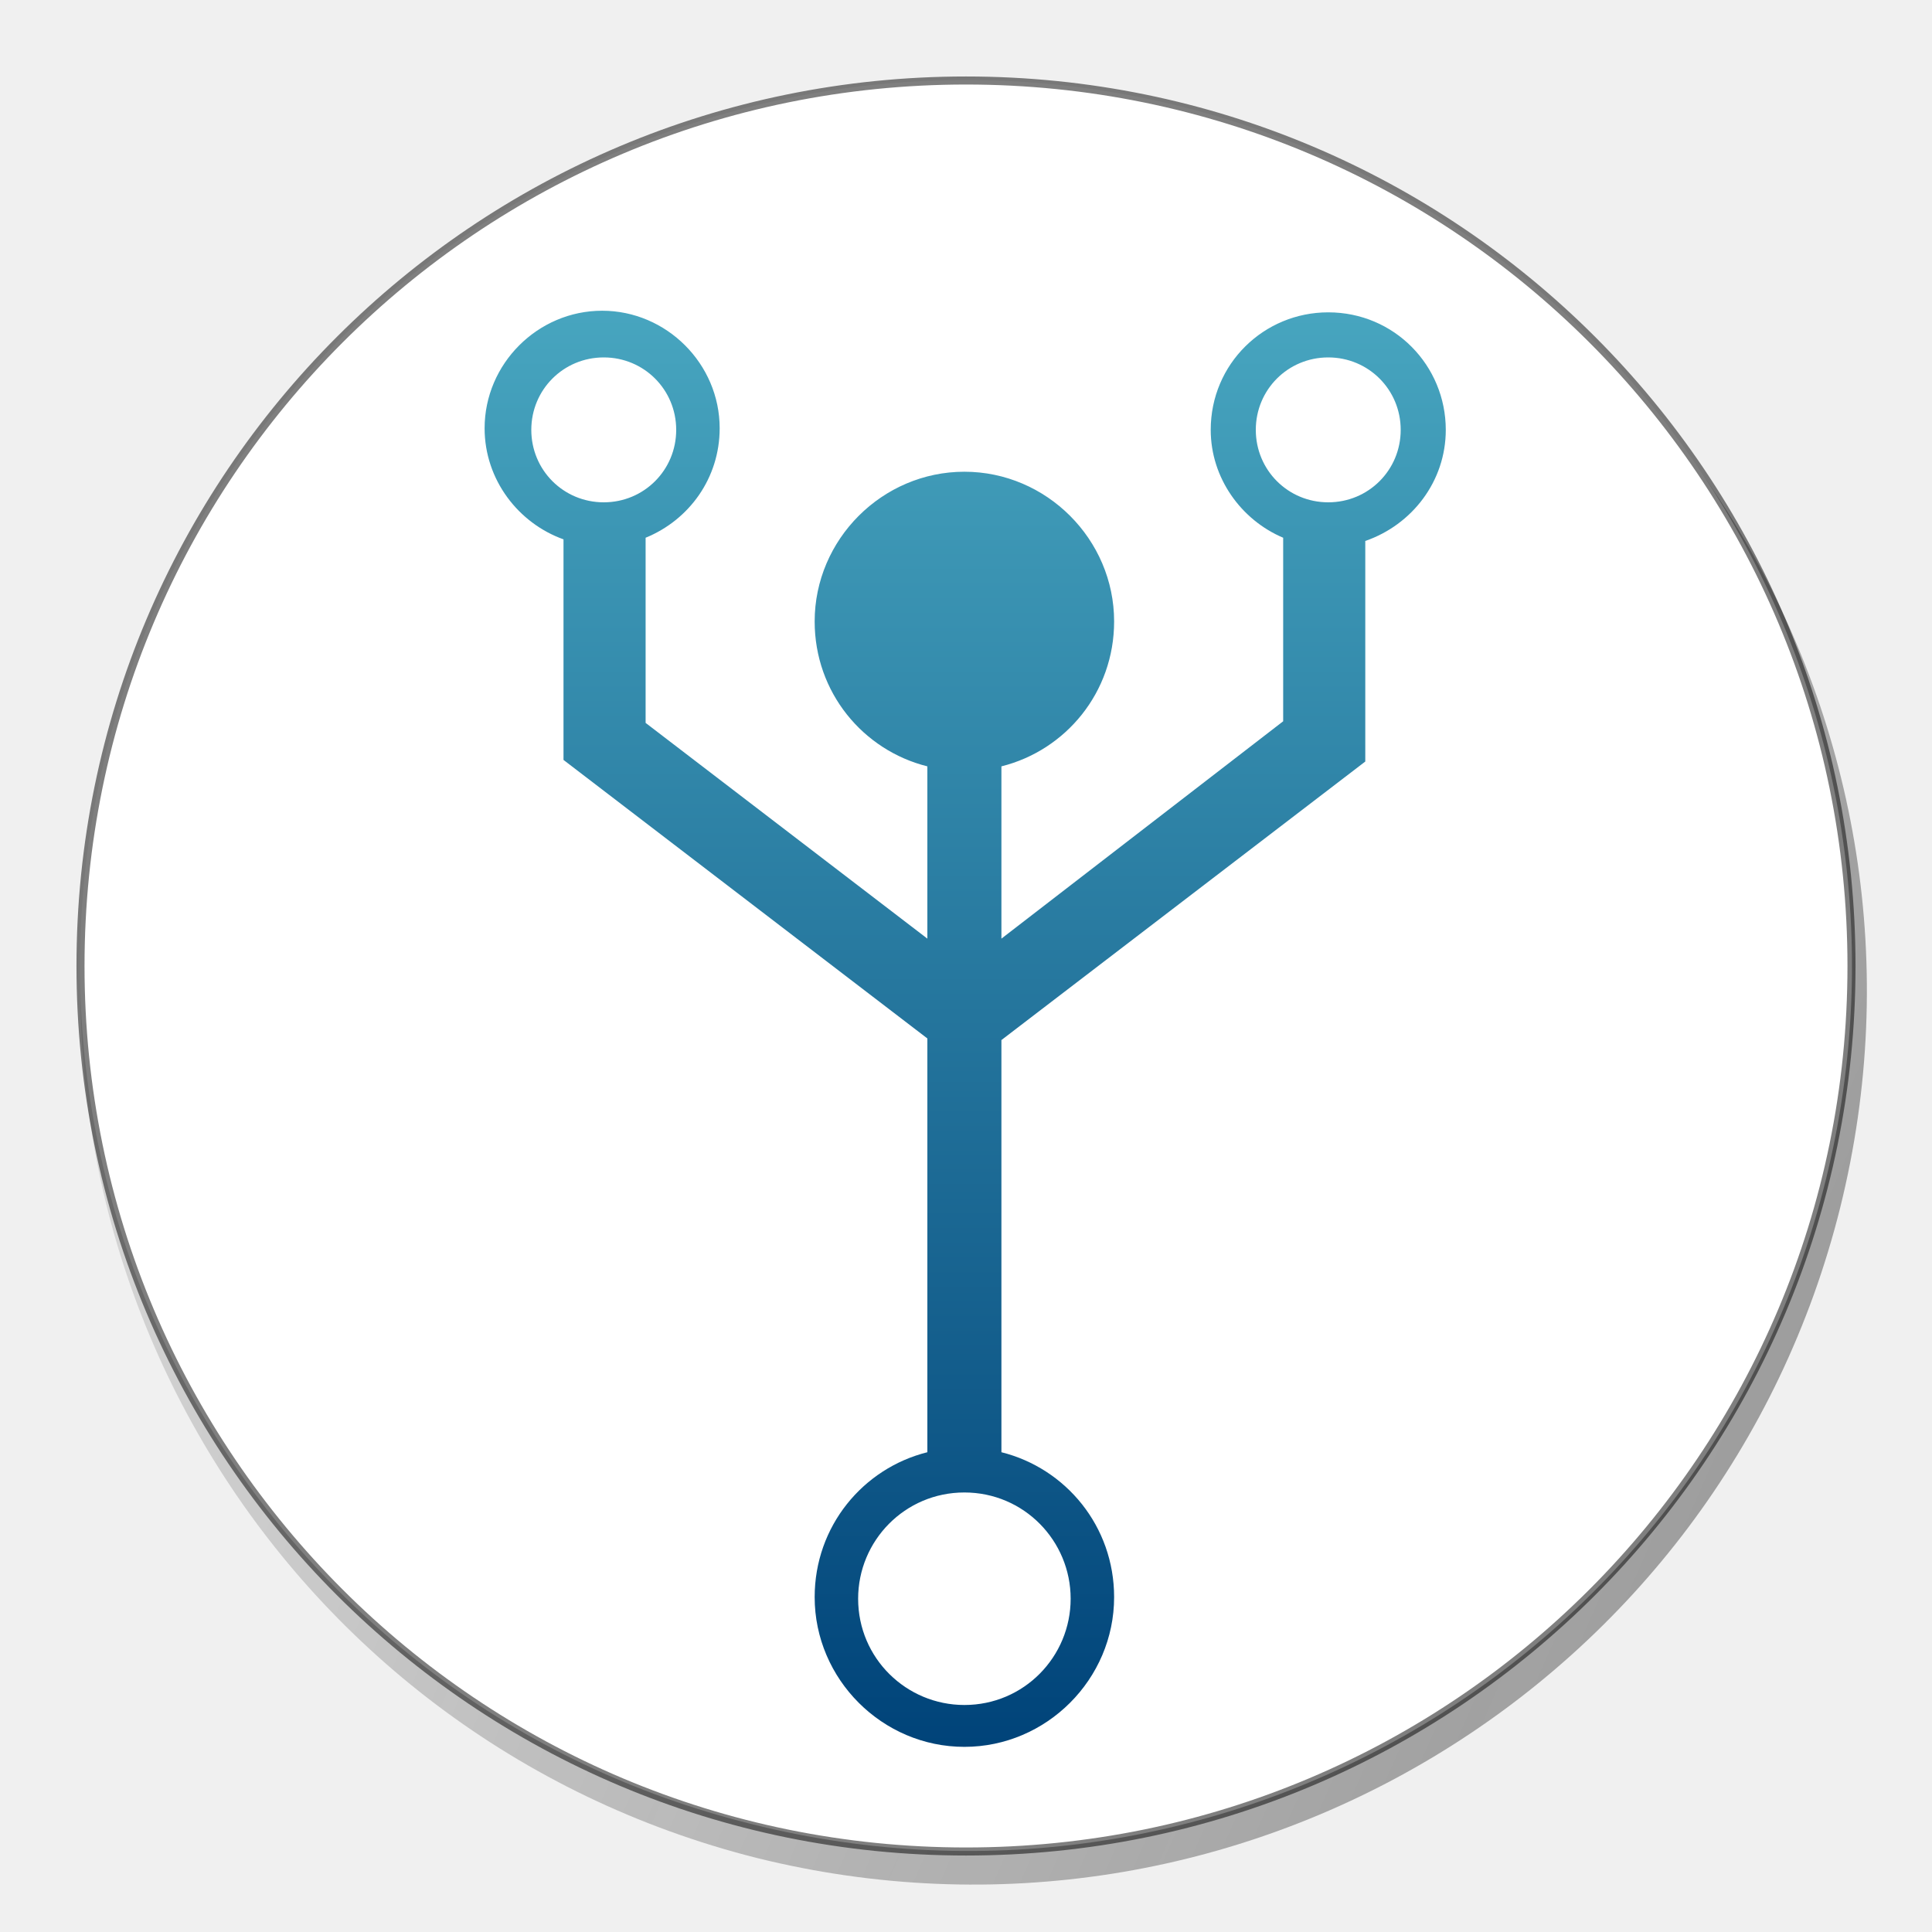
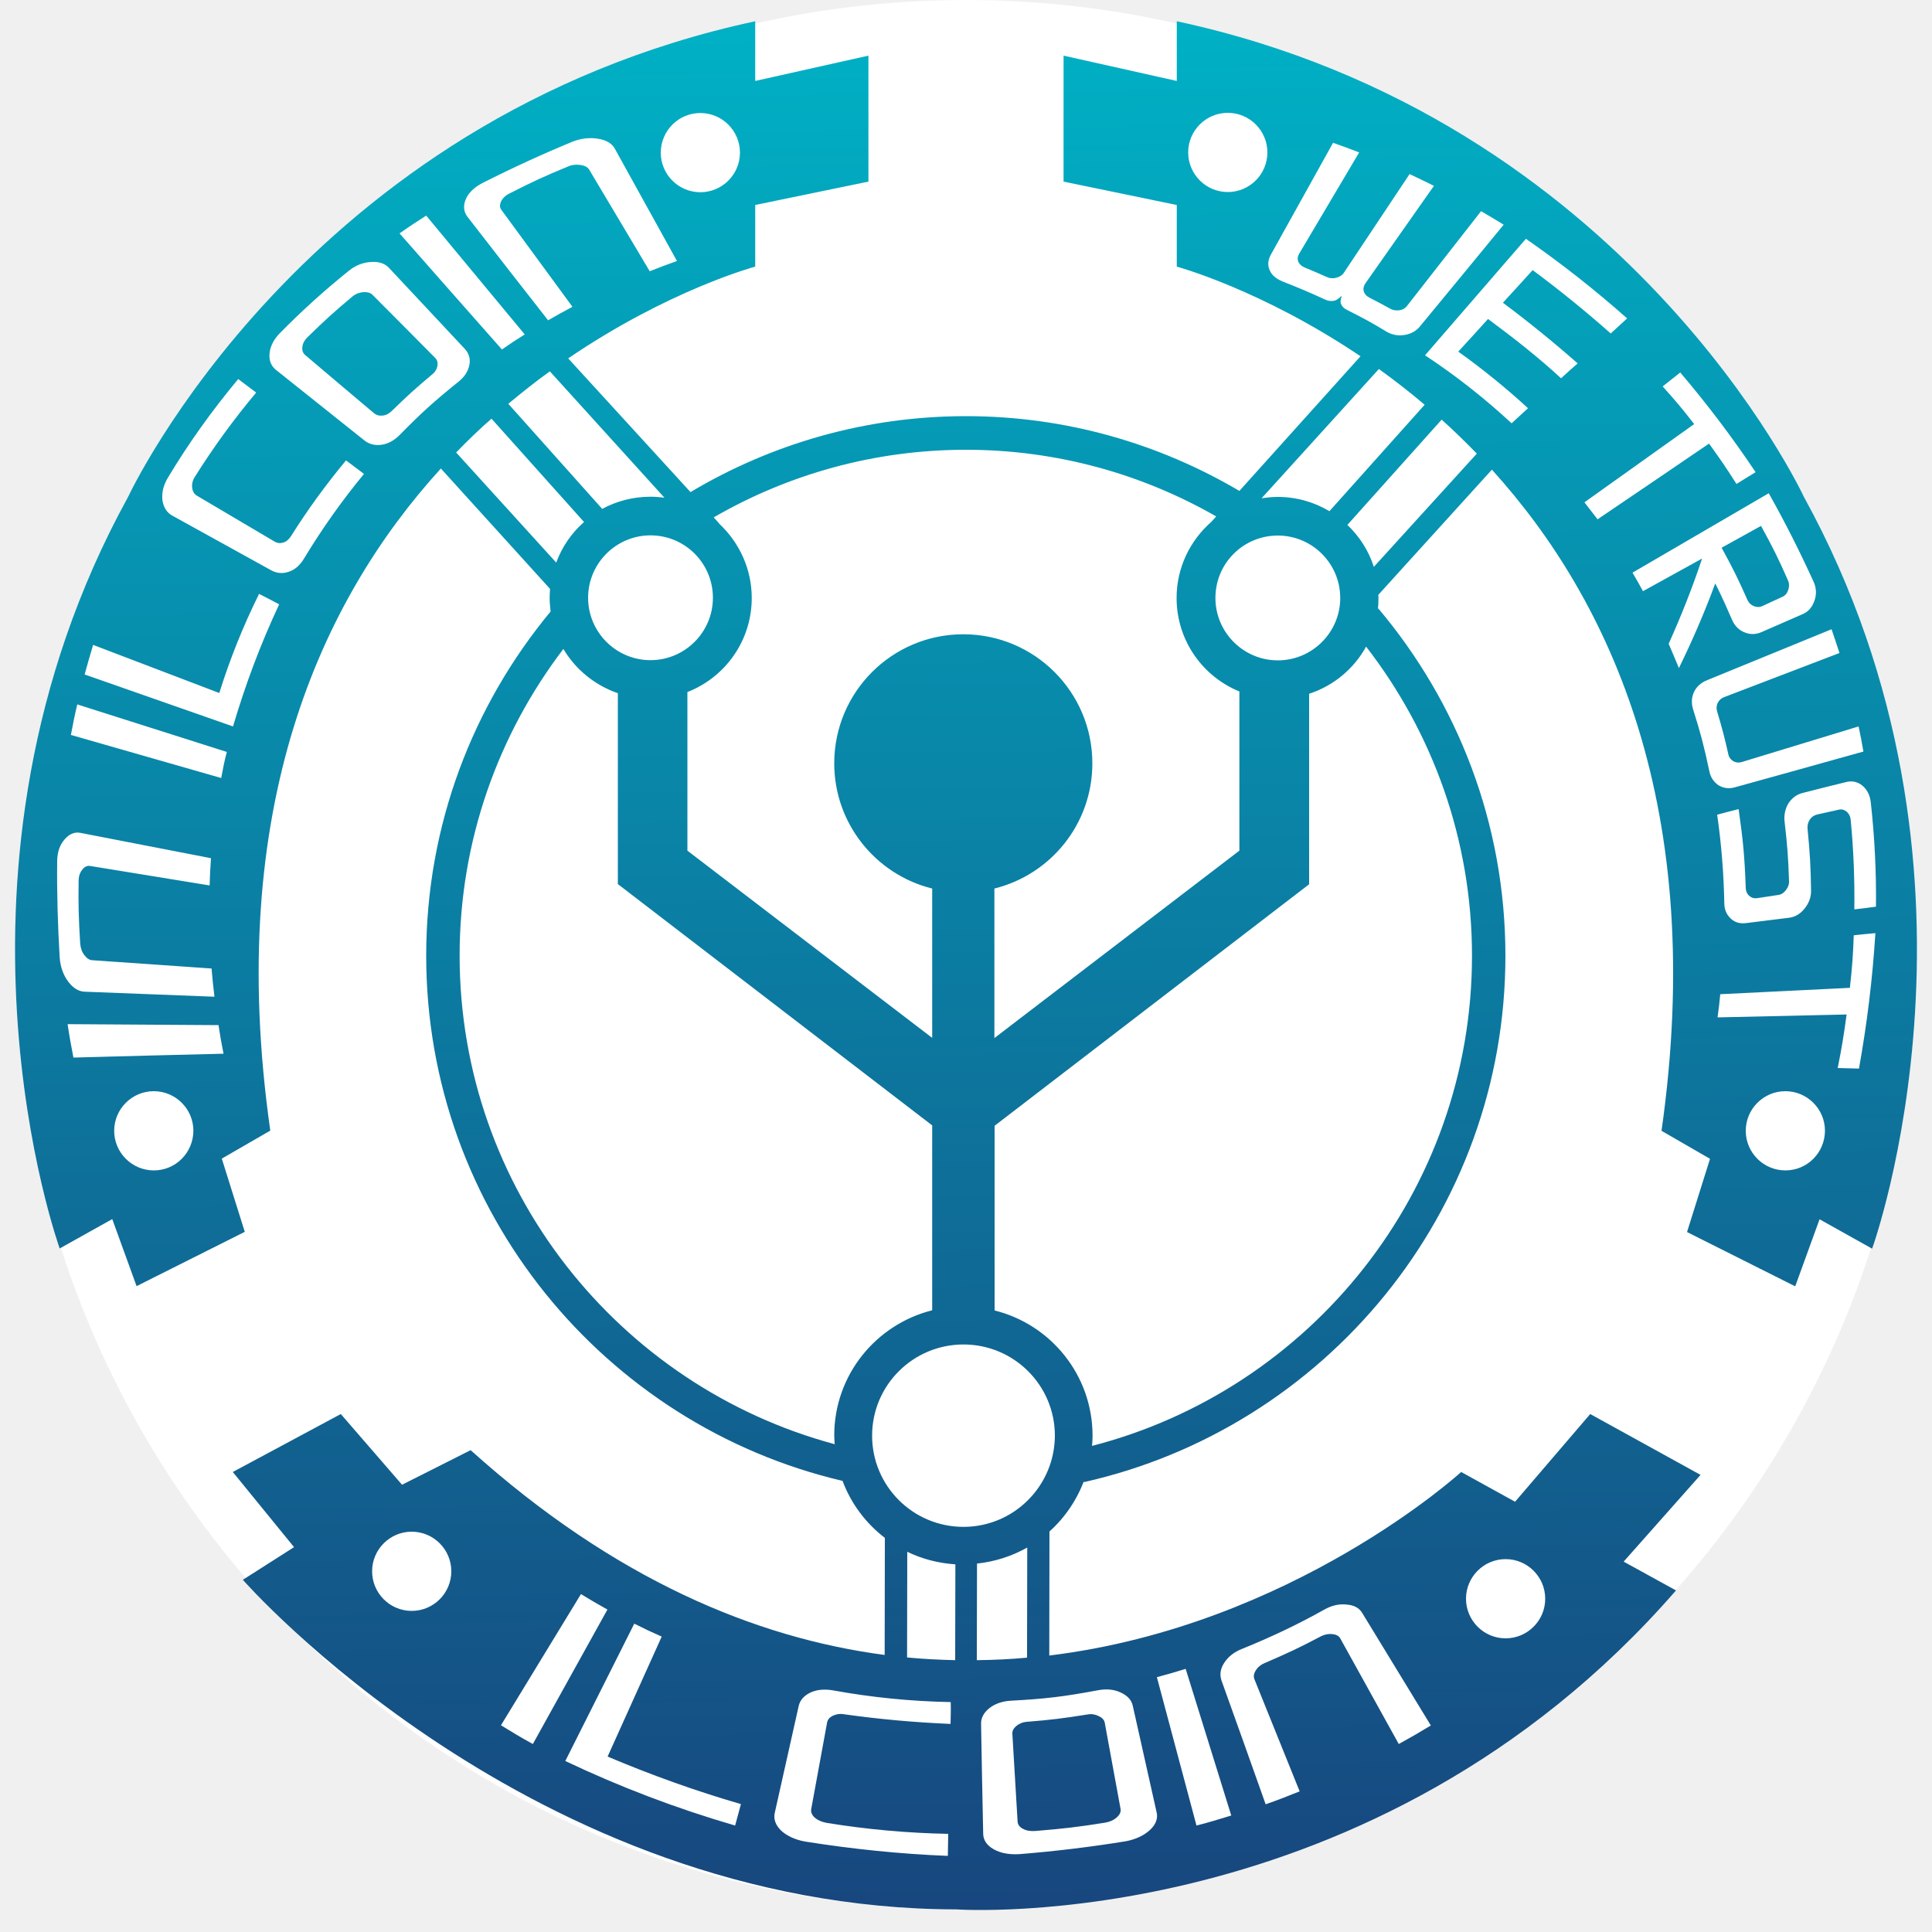
- <svg xmlns="http://www.w3.org/2000/svg" version="1.1" id="svg4247" x="0px" y="0px" viewBox="0 0 120 120" style="enable-background:new 0 0 120 120;" xml:space="preserve">
+ <svg xmlns="http://www.w3.org/2000/svg" version="1.1" x="0px" y="0px" width="120" height="120" viewBox="0 0 1000 1000" style="enable-background:new 0 0 120 120;" xml:space="preserve">
  <style type="text/css">
- 	.st0{fill:url(#path4251-6_1_);}
- 	.st1{fill:#FFFFFF;}
- 	.st2{opacity:0.5;fill:#FFFFFF;stroke:#000000;stroke-width:0.5;enable-background:new    ;}
- 	.st3{fill:url(#SVGID_1_);}
+ 	.st0{fill:#FFFFFF;}
+ 	.st1{fill:url(#XMLID_3_);}
+ 	.st2{fill:url(#SVGID_1_);}
+ 	.st3{fill:url(#SVGID_2_);}
+ 	.st4{fill:url(#SVGID_3_);}
+ 	.st5{fill:url(#SVGID_4_);}
</style>
-   <linearGradient id="path4251-6_1_" gradientUnits="userSpaceOnUse" x1="-518.97" y1="199.337" x2="-167.121" y2="44.951" gradientTransform="matrix(-1.0091 0 0 1.0091 -194.6492 -21.8195)">
-     <stop offset="0" style="stop-color:#1A1A1A" />
-     <stop offset="1" style="stop-color:#1A1A1A;stop-opacity:0" />
-   </linearGradient>
-   <path id="path4251-6" class="st0" d="M6.7,48.1C14.1,18.3,44.2,0.2,73.9,7.7  c29.7,7.4,47.8,37.5,40.4,67.3c-7.4,29.7-37.5,47.8-67.3,40.4C17.3,107.9-0.8,77.8,6.7,48.1z" />
-   <path id="path4251" class="st1" d="M113.4,73.3c-7.3,29.5-37.2,47.4-66.7,40  C17.2,106-0.7,76.2,6.6,46.7C14,17.2,43.8-0.7,73.3,6.6C102.8,14,120.7,43.8,113.4,73.3z" />
-   <path id="path4985" class="st1" d="M56.8,74.7l3.6-13.5l8.5-3.1l2.1-7.9L70.8,50l-8.3,3l6-22.6  h-17L43.7,60l-6.5,2.4L35,70.5l6.5-2.4l-4.6,17.4h45.3L85,74.7H56.8" />
-   <path id="path5145" class="st1" d="M77.9,41.2c-2.7-6.8-9.4-7.4-17.1-5.9L58,25.7l-5.9,1.7  l2.7,9.4c-1.5,0.4-3.1,0.9-4.7,1.4l-2.7-9.5l-5.9,1.7l2.8,9.7c-1.3,0.4-2.5,0.8-3.7,1.1l0,0l-8.1,2.3l1.8,6.3c0,0,4.3-1.3,4.3-1.2  c2.4-0.7,3.6,0.5,4.1,1.6l3.2,11c0.2,0,0.4-0.1,0.6-0.1l-0.6,0.2l4.4,15.4c0.1,0.8,0,2.1-1.7,2.6c0.1,0-4.3,1.2-4.3,1.2l0.8,7.4  l7.7-2.2c1.4-0.4,2.8-0.8,4.2-1.2l2.8,9.8l5.9-1.7l-2.8-9.7c1.6-0.4,3.1-0.9,4.7-1.3l2.8,9.6l5.9-1.7l-2.8-9.8  c9.7-3.4,15.9-7.9,14.1-17.4c-1.5-7.7-5.9-10-11.9-9.7C78.6,49.8,79.9,46.2,77.9,41.2L77.9,41.2z M75.7,64.5  C77.8,71.8,65,74.6,61,75.7l-3.7-13C61.3,61.6,73.5,56.9,75.7,64.5L75.7,64.5z M67.7,47c1.9,6.7-8.8,8.9-12.1,9.8l-3.4-11.8  C55.6,44.1,65.7,40.1,67.7,47L67.7,47z" />
-   <path id="path6359" class="st2" d="M115,60c0,30.4-24.6,55-55,55C29.6,115,5,90.4,5,60  C5,29.6,29.6,5,60,5C90.4,5,115,29.6,115,60" />
-   <linearGradient id="SVGID_1_" gradientUnits="userSpaceOnUse" x1="60" y1="19.425" x2="60" y2="108.575">
-     <stop offset="0" style="stop-color:#47A5BF" />
-     <stop offset="1" style="stop-color:#004379" />
-   </linearGradient>
-   <path class="st3" d="M89.8,26.7c0-4-3.2-7.3-7.3-7.3c-4,0-7.3,3.2-7.3,7.3c0,3,1.9,5.6,4.5,6.7v11.4L62.2,58.3V47.6c4-1,7-4.6,7-9  c0-5.1-4.2-9.3-9.3-9.3c-5.1,0-9.3,4.2-9.3,9.3c0,4.4,3,8,7,9v10.7L40.1,44.9V33.4c2.7-1.1,4.6-3.7,4.6-6.8c0-4-3.3-7.3-7.3-7.3  c-4,0-7.3,3.3-7.3,7.3c0,3.2,2.1,5.9,4.9,6.9v12.6v1.1l22.6,17.3v25.7c-4,1-7,4.6-7,9c0,5.1,4.2,9.3,9.3,9.3s9.3-4.2,9.3-9.3  c0-4.4-3-8-7-9V64.6l22.6-17.3v-1.1V33.6C87.7,32.6,89.8,29.9,89.8,26.7z M33,26.7c0-2.5,2-4.5,4.5-4.5c2.5,0,4.5,2,4.5,4.5  s-2,4.5-4.5,4.5C35,31.2,33,29.2,33,26.7z M66.5,99.3c0,3.6-2.9,6.6-6.6,6.6c-3.6,0-6.6-2.9-6.6-6.6c0-3.6,2.9-6.6,6.6-6.6  C63.6,92.7,66.5,95.7,66.5,99.3z M82.5,31.2c-2.5,0-4.5-2-4.5-4.5c0-2.5,2-4.5,4.5-4.5c2.5,0,4.5,2,4.5,4.5  C87,29.2,85,31.2,82.5,31.2z" />
+   <g id="Layer_2">
+     <ellipse class="st0" cx="500" cy="494.2" rx="492.1" ry="494.2" />
+   </g>
+   <g id="Layer_1">
+     <g>
+       <linearGradient id="XMLID_3_" gradientUnits="userSpaceOnUse" x1="860.136" y1="585.356" x2="860.136" y2="585.356">
+         <stop offset="0" style="stop-color:#00B0C4" />
+         <stop offset="1" style="stop-color:#17477E" />
+       </linearGradient>
+       <path id="XMLID_1_" class="st1" d="M860.1,585.4" />
+       <g>
+         <linearGradient id="SVGID_1_" gradientUnits="userSpaceOnUse" x1="189.466" y1="19.646" x2="201.657" y2="987.629">
+           <stop offset="0" style="stop-color:#00B0C4" />
+           <stop offset="1" style="stop-color:#17477E" />
+         </linearGradient>
+         <path class="st2" d="M192.7,152.5c-1.1-1.1-2.8-1.4-4.7-1.3c-1.9,0.2-3.8,0.8-5.5,2.2c-9.7,8.1-14.4,12.4-23.4,21.2     c-1.6,1.6-2.5,3.4-2.6,5.1c-0.2,1.7,0.3,3.1,1.5,4.1c11.8,10,23.6,20,35.5,30c1.3,1.1,2.8,1.5,4.6,1.3c1.8-0.2,3.4-1.1,4.8-2.5     c8-7.8,12.2-11.6,20.9-18.9c1.5-1.2,2.3-2.7,2.6-4.2c0.3-1.7,0-3.1-1.2-4.3C214.4,174.3,203.6,163.4,192.7,152.5z" />
+         <linearGradient id="SVGID_2_" gradientUnits="userSpaceOnUse" x1="905.034" y1="10.637" x2="917.225" y2="978.619">
+           <stop offset="0" style="stop-color:#00B0C4" />
+           <stop offset="1" style="stop-color:#17477E" />
+         </linearGradient>
+         <path class="st3" d="M907.7,313.7c1.5,0.6,3,0.7,4.5,0c4.2-2,6.3-2.9,10.6-4.9c1.4-0.7,2.3-1.9,2.8-3.5c0.5-1.5,0.6-3.2-0.1-4.8     c-5.1-11.6-7.9-17.2-14-28.3c-8.2,4.5-12.2,6.8-20.4,11.3c5.8,10.6,8.5,16,13.4,27.1C905.2,312.1,906.3,313.1,907.7,313.7z" />
+         <linearGradient id="SVGID_3_" gradientUnits="userSpaceOnUse" x1="494.01" y1="15.812" x2="506.201" y2="983.794">
+           <stop offset="0" style="stop-color:#00B0C4" />
+           <stop offset="1" style="stop-color:#17477E" />
+         </linearGradient>
+         <path class="st4" d="M933.7,257.2c0,0-90.9-196-324.6-246.2v30.9l-58.6-13.1V94l58.6,12.1v31.9c0,0,43.7,11.8,95.1,46.4     l-62.7,69.7c-41.5-24.5-89.9-38.7-141.5-38.7c-52.1,0-100.8,14.4-142.6,39.3l-63.3-69.2c52.1-35.5,96.8-47.5,96.8-47.5v-31.9     L449.5,94V28.8l-58.6,13.1V11C157.2,61.2,66.3,257.2,66.3,257.2C-39.9,450.2,30.9,646.2,30.9,646.2l27.2-15.2l12.6,34.7l56-28.1     l-11.9-37.9l25.1-14.5c-23.8-167.2,26.5-274.9,88.3-342.7l56.5,62.3c-0.1,1.5-0.2,3-0.2,4.5c0,2.4,0.2,4.8,0.5,7.2     C244.8,365,220.6,427,220.6,494.7c0,132,92.2,242.9,215.5,271.8c4.4,11.8,12.1,22,21.9,29.5l-0.1,60.6     c-66.7-8.8-139.8-39-214.3-106l-35.5,17.9l-31.7-36.6l-55.9,30l31.7,38.9l-26.5,16.9c0,0,149,170.3,369.4,170.6     c0,0,215.6,15.1,372.4-165.1l-27.1-14.9l39.8-44.9l-57.1-31.5l-38.9,45.4l-27.9-15.4c0,0-87.1,79.6-213.2,95l0.1-64.2     c8-7.2,14.2-16.3,18-26.6c-0.1,0.4-0.2,0.7-0.4,1.1c124.8-27.9,218.4-139.4,218.4-272.5c0-68.5-24.8-131.2-65.9-179.9     c0,0.3-0.1,0.7-0.2,1c0.3-2.1,0.4-4.2,0.4-6.4c0-0.5-0.1-1-0.1-1.5l58.8-64.8c61.5,67.8,111.5,175.5,87.8,342.2l25.1,14.5     l-11.9,37.9l56,28.1l12.6-34.7l27.2,15.2C969.1,646.2,1039.9,450.2,933.7,257.2z M213.1,833.8c-11.3,0-20.5-9.2-20.5-20.5     c0-11.3,9.2-20.5,20.5-20.5c11.3,0,20.5,9.2,20.5,20.5C233.6,824.6,224.4,833.8,213.1,833.8z M779.3,807     c11.3,0,20.5,9.2,20.5,20.5c0,11.3-9.2,20.5-20.5,20.5c-11.3,0-20.5-9.2-20.5-20.5C758.8,816.2,768,807,779.3,807z M635.5,99.4     c-11.3,0-20.5-9.2-20.5-20.5c0-11.3,9.2-20.5,20.5-20.5c11.3,0,20.5,9.2,20.5,20.5C656,90.2,646.8,99.4,635.5,99.4z M697,160.3     c-1.6-0.8-2.5-1.9-3-3.2c-0.5-1.4,0.6-4.1,0.6-4.1s-2.2,2.2-3.8,2.6c-1.6,0.4-3.1,0.2-4.6-0.4c-8.7-4-13.2-5.9-22.3-9.5     c-3.2-1.3-5.6-3.2-6.7-5.8c-1.2-2.6-0.9-5.4,0.6-8.1c10.7-19.3,21.5-38.6,32.2-57.9c5.5,1.9,8.2,3,13.5,5     c-10.4,17.5-20.7,35-31.1,52.5c-0.8,1.4-0.9,2.8-0.4,4.1c0.6,1.3,1.7,2.3,3.4,3c4.6,1.9,6.9,2.9,11.4,4.9     c1.5,0.7,3.1,0.8,4.7,0.4c1.7-0.4,3.1-1.2,4-2.5c11.4-17.1,22.7-34.1,34.1-51.2c5.1,2.4,7.6,3.6,12.6,6.1     c-11.8,16.8-23.7,33.7-35.5,50.5c-0.9,1.3-1.2,2.7-0.8,4.1c0.4,1.4,1.4,2.5,3,3.3c4.3,2.2,6.5,3.4,10.7,5.7c1.4,0.8,3,1,4.6,0.8     c1.7-0.2,3.1-1,4.1-2.3c12.8-16.3,25.5-32.7,38.3-49c4.8,2.8,7.1,4.2,11.7,7c-14.4,17.5-28.8,35.1-43.3,52.6     c-2,2.5-4.8,4-8.2,4.5c-3.3,0.5-6.3-0.1-9.1-1.7C709.7,166.8,705.5,164.6,697,160.3z M713.7,191c7.8,5.6,15.8,11.8,23.7,18.5     l-49.3,55.1c-7.8-4.7-17-7.4-26.8-7.4c-2.8,0-5.6,0.3-8.3,0.7L713.7,191z M661.4,277.2c17.8,0,32.3,14.5,32.3,32.3     c0,17.8-14.5,32.3-32.3,32.3c-17.8,0-32.3-14.5-32.3-32.3C629.1,291.6,643.5,277.2,661.4,277.2z M499.9,232.8     c47.2,0,91.4,12.6,129.6,34.5l-2.5,2.8c-11,9.6-18,23.7-18,39.4c0,21.9,13.4,40.6,32.5,48.4v82.4l-126.8,97v-77.4     c29.1-7.2,50.7-33.4,50.7-64.8c0-36.9-29.9-66.8-66.8-66.8c-36.9,0-66.8,29.9-66.8,66.8c0,31.3,21.6,57.6,50.7,64.8v77.3     l-126.7-96.9v-82.1c19.5-7.6,33.3-26.5,33.3-48.7c0-15.2-6.6-28.9-16.9-38.5l0.1,0l-2.9-3.2C407.8,245.6,452.4,232.8,499.9,232.8     z M369,309.4c0,17.8-14.5,32.3-32.3,32.3c-17.8,0-32.3-14.5-32.3-32.3c0-17.8,14.5-32.3,32.3-32.3     C354.6,277.1,369,291.6,369,309.4z M343.9,257.6c-2.3-0.3-4.7-0.5-7.2-0.5c-9.1,0-17.6,2.3-25,6.3L263.1,209     c7.2-6,14.4-11.7,21.5-16.8L343.9,257.6z M362.5,58.5c11.3,0,20.5,9.2,20.5,20.5c0,11.3-9.2,20.5-20.5,20.5     c-11.3,0-20.5-9.2-20.5-20.5C342.1,67.6,351.2,58.5,362.5,58.5z M241,103.3c1.4-3.4,4.4-6.3,8.6-8.5     c15.4-7.8,30.8-14.9,46.8-21.5c4.4-1.7,8.8-2.2,13.1-1.5c4.3,0.7,7.2,2.4,8.7,5.1c10.7,19.4,21.5,38.8,32.2,58.2     c-5.7,2-8.5,3.1-14.1,5.3c-10.5-17.6-20.9-35.1-31.4-52.7c-0.8-1.3-2.4-2-4.4-2.3c-2-0.3-4.2-0.2-6.3,0.7     c-12.6,5.2-18.7,8-30.6,14.1c-2.2,1.1-3.6,2.6-4.3,4.2c-0.7,1.6-0.7,3,0.2,4.2c12.3,16.7,24.5,33.5,36.8,50.2     c-5.1,2.7-7.6,4.1-12.6,7c-14-17.9-28-35.8-41.9-53.8C240,109.5,239.7,106.6,241,103.3z M220.6,111.6c17,20.5,34,41,51,61.5     c-4.8,3-7.2,4.6-11.8,7.8c-17.7-20-35.4-40.1-53-60.1C212.2,117,215,115.2,220.6,111.6z M29.6,445.4c0.1-4.5,1.4-8.2,3.9-11     c2.4-2.8,5.2-3.9,8.2-3.3c22.5,4.4,45,8.7,67.5,13.1c-0.4,5.6-0.5,8.4-0.7,14.1c-20.7-3.4-41.3-6.7-62-10.1     c-1.5-0.2-2.8,0.5-3.9,1.9c-1.1,1.3-1.8,3.1-1.9,5.3c-0.2,13.1,0,19.7,0.8,32.9c0.2,2.4,0.9,4.5,2.2,6.1c1.2,1.6,2.5,2.5,4,2.6     c20.6,1.4,41.2,2.9,61.8,4.3c0.5,5.8,0.8,8.7,1.5,14.6c-22.4-0.9-44.8-1.7-67.2-2.6c-3-0.1-5.9-1.8-8.4-5.1     c-2.6-3.4-4.1-7.6-4.5-12.4C29.9,478.9,29.4,462.3,29.6,445.4z M79.6,605.8c-11.3,0-20.5-9.2-20.5-20.5     c0-11.3,9.2-20.5,20.5-20.5c11.3,0,20.5,9.2,20.5,20.5C100,596.7,90.9,605.8,79.6,605.8z M38,547.4c-1.3-6.9-2-10.4-3-17.3     c26,0.2,52,0.3,78.1,0.5c0.9,5.9,1.4,8.8,2.6,14.8C89.8,546,63.9,546.7,38,547.4z M114.5,402.7c-25.9-7.4-51.9-14.9-77.8-22.3     c1.2-6.3,1.8-9.5,3.3-15.8c25.8,8.2,51.6,16.4,77.4,24.6C116,394.6,115.5,397.3,114.5,402.7z M120.6,376     C95,367,69.4,358.1,43.8,349.1c1.7-6.2,2.6-9.2,4.4-15.3c21.8,8.3,43.5,16.6,65.3,24.9c5.5-17.6,12.4-34.8,20.6-51.3     c4.2,2.1,6.2,3.2,10.4,5.4C134.8,333.5,127.1,354.1,120.6,376z M157.3,289.2c-1.9,3.2-4.5,5.6-7.7,6.7c-3.1,1.1-6.3,0.9-9.2-0.7     c-17.1-9.4-34.1-18.9-51.2-28.3c-2.8-1.5-4.5-4.2-5.1-7.8c-0.5-3.8,0.4-7.7,2.6-11.5c10.8-18.1,23.1-35.2,36.6-51.4     c3.7,2.8,5.6,4.2,9.3,7c-11.6,13.8-22.2,28.4-31.8,43.7c-1.2,1.9-1.6,3.8-1.3,5.7c0.2,1.7,1,3.1,2.3,3.9     c13.4,7.9,26.9,15.9,40.3,23.8c1.5,0.9,3,1,4.6,0.5c1.6-0.5,2.9-1.7,4-3.4c8.6-13.7,18.1-26.7,28.4-39.1c3.7,2.8,5.6,4.2,9.3,7     C177,259.1,166.6,273.8,157.3,289.2z M206.8,225.2c-2.7,2.7-5.8,4.5-9.3,5c-3.4,0.5-6.6-0.3-9.1-2.4     c-15.2-12.1-30.3-24.2-45.5-36.3c-2.5-2-3.7-4.8-3.4-8.4c0.3-3.7,2.1-7.3,5.2-10.5c11.3-11.5,23.2-22.3,35.8-32.4     c3.4-2.8,7.2-4.3,11.4-4.6c4.1-0.3,7.2,0.7,9.4,3c13.1,14,26.2,28,39.3,42c2.2,2.4,3,5.3,2.3,8.5c-0.7,3.2-2.5,6-5.5,8.4     C224.4,208,218.3,213.5,206.8,225.2z M236.1,234.2c6-6.2,12.1-12.1,18.3-17.5l47.9,53.5c-6.4,5.6-11.4,12.8-14.4,21L236.1,234.2z      M431.8,743c0,1.8,0.2,3.6,0.3,5.4c0-0.3-0.1-0.6-0.1-0.9c-111.6-30-194.1-132-194.1-252.9c0-59.6,20.1-114.6,53.7-158.7     c6.3,10.6,16.3,18.8,28.2,22.9v90.9v7.9l162.7,124.9v95.7C453.4,685.5,431.8,711.7,431.8,743z M259.3,893     c13.8-22.6,27.6-45.3,41.4-67.9c5.4,3.3,8.2,4.9,13.7,8c-12.9,23.2-25.7,46.4-38.6,69.6C269.1,899,265.8,897,259.3,893z      M380.5,944.9c-30.5-8.9-59.2-19.8-87.9-33.4c11.9-23.7,23.8-47.4,35.7-71.1c5.6,2.8,8.5,4.2,14.2,6.7     c-9.3,20.7-18.7,41.4-28,62.1c22.7,9.6,45.3,17.7,69,24.6C382.3,938.3,381.7,940.5,380.5,944.9z M492,892.3     c-18.6-0.8-36.6-2.4-55.1-5c-2.3-0.4-4.3,0-5.9,0.8c-1.6,0.8-2.6,1.9-2.9,3.5c-3.3,17.9-4.9,26.8-8.2,44.7     c-0.3,1.6,0.3,3.1,1.8,4.5c1.5,1.3,3.5,2.2,6.1,2.7c20.8,3.4,41.9,5.3,63,5.7c-0.1,4.5-0.1,6.8-0.2,11.4     c-24.9-1-49.1-3.5-73.8-7.4c-5.1-0.9-9.5-2.9-12.5-5.7c-2.9-2.8-4-6-3.3-9.1c4.1-18.5,8.3-37,12.4-55.4c0.7-3,2.7-5.3,6-6.9     c3.4-1.6,7.3-1.9,11.6-1.2c20.2,3.7,40.6,5.7,61.1,6.1C492.2,885.5,492.1,887.8,492,892.3z M494.4,859.3     c-8.2-0.2-16.5-0.6-24.9-1.4l0.1-54.7c7.6,3.7,16,5.9,24.9,6.5L494.4,859.3z M505.6,859.3l0.1-50c9.4-1,18.2-3.9,26-8.3l-0.1,57     C523.1,858.8,514.4,859.2,505.6,859.3z M633.7,860.6c2.1-3.2,5.2-5.6,9.3-7.2c14.6-5.9,28.8-12.6,42.5-20.3     c3.7-2.1,7.5-3,11.4-2.6c3.9,0.3,6.6,1.7,8.2,4.4c11.8,19.4,23.7,38.8,35.5,58.2c-6.6,4-9.9,5.9-16.6,9.6     c-10.1-18.2-20.2-36.4-30.3-54.7c-0.7-1.3-2.2-2-4.1-2.2c-1.8-0.2-3.8,0.1-5.8,1.1c-11.5,6.1-17.4,8.8-29.2,13.9     c-2.2,0.9-3.7,2.3-4.7,3.9c-0.9,1.5-1.2,3.1-0.6,4.5c7.8,19.3,15.6,38.6,23.4,58c-7,2.8-10.5,4.2-17.6,6.7     c-7.6-21.4-15.2-42.8-22.9-64.2C631.2,866.7,631.7,863.6,633.7,860.6z M613.7,863.8c7.9,25.3,15.7,50.6,23.6,75.9     c-7.2,2.2-10.7,3.3-18,5.2c-6.8-25.6-13.7-51.2-20.5-76.8C604.8,866.5,607.8,865.6,613.7,863.8z M568.7,874.8     c4.1-0.7,7.8-0.4,11.3,1.2c3.5,1.6,5.6,3.8,6.3,6.8c4.1,18.5,8.3,37,12.4,55.4c0.7,3.1-0.5,6.3-3.6,9.1     c-3.1,2.8-7.2,4.7-12.2,5.7c-18.5,3-36.6,5.2-55.3,6.7c-5.2,0.3-9.8-0.5-13.4-2.6c-3.5-2-5.3-4.8-5.3-8     c-0.4-18.9-0.8-37.9-1.1-56.8c-0.1-3.1,1.4-5.8,4.2-8.1c2.9-2.3,6.6-3.6,10.9-3.9C541.3,879.3,550.5,878.2,568.7,874.8z      M498.7,790.3c-26.1,0-47.3-21.1-47.3-47.2c0-26.1,21.2-47.2,47.3-47.2c26.1,0,47.3,21.1,47.3,47.2     C545.9,769.1,524.8,790.3,498.7,790.3z M761.9,494.7c0,121.9-83.7,224.6-196.7,253.7c0,0.1,0,0.2,0,0.3c0.2-1.9,0.3-3.7,0.3-5.6     c0-31.3-21.6-57.6-50.7-64.8v-95.6l162.8-125v-7.9v-90.7c12.8-4.2,23.4-13.1,29.7-24.8c-0.1,0.1-0.1,0.2-0.2,0.4     C741.4,379,761.9,434.5,761.9,494.7z M711.1,293.4c-2.7-8.4-7.5-15.8-13.7-21.7l48.8-54.5c6.1,5.5,12.2,11.4,18.2,17.6     L711.1,293.4z M808,195.8c-12-11.1-24.7-21-37.8-30.7c-6.1,6.8-9.2,10.1-15.4,16.9c12.6,9,24.7,18.8,36.1,29.3     c-3.4,3.1-5.1,4.7-8.5,7.8c-13.9-12.9-28.9-24.7-44.8-35.2c17.4-20.1,34.8-40.2,52.2-60.3c18.4,12.8,35.6,26.3,52.4,41.2     c-3.4,3.1-5.1,4.7-8.5,7.8c-13.1-11.6-26.4-22.4-40.4-32.8c-6.1,6.8-9.2,10.1-15.4,16.9c13.4,10,26.1,20.3,38.7,31.4     C813.1,191.1,811.4,192.7,808,195.8z M820.1,260c18.9-13.5,37.8-27,56.8-40.5c-6.2-8-9.5-11.9-16.3-19.5c3.6-2.9,5.5-4.3,9.1-7.2     c14.1,16.6,26.9,33.5,39,51.6c-4,2.4-6,3.7-9.9,6.1c-5.4-8.5-8.3-12.7-14.2-20.9c-19.2,13.1-38.5,26.2-57.7,39.2     C824.1,265.2,822.8,263.5,820.1,260z M863.7,333.2c6.5-14.4,12.3-29.1,17.3-44.1c-12.2,6.8-18.4,10.1-30.6,16.9     c-2.1-3.9-3.2-5.8-5.4-9.6c23.5-13.7,47-27.4,70.5-41.1c8.5,15.1,16.1,30.2,23.3,46c1.4,3.2,1.5,6.5,0.3,9.8     c-1.2,3.3-3.2,5.6-6.1,6.8c-8.5,3.7-12.8,5.6-21.3,9.3c-3,1.3-6,1.3-9,0c-2.8-1.2-4.9-3.4-6.2-6.4c-5.3-12.4-8.7-18.8-8.7-18.8     c-5.5,14.9-11.8,29.5-18.8,43.8C866.9,340.8,865.9,338.3,863.7,333.2z M884.8,399.4c-2.8-13.2-4.5-19.7-8.5-32.4     c-0.9-3-0.8-6,0.5-8.8c1.3-2.8,3.7-4.9,6.7-6.1c21.5-8.8,43-17.6,64.5-26.4c1.7,4.9,2.5,7.4,4.1,12.3     c-19.9,7.6-39.7,15.2-59.6,22.8c-1.6,0.6-2.7,1.6-3.4,3c-0.7,1.4-0.8,2.9-0.3,4.5c2.6,8.8,3.8,13.2,5.8,22.2     c0.3,1.5,1.2,2.6,2.4,3.4c1.3,0.8,2.7,1,4.3,0.6c20.2-6.2,40.5-12.3,60.7-18.5c1.1,5.2,1.6,7.7,2.5,13     c-22.2,6.2-44.4,12.4-66.5,18.5c-3.1,0.9-6,0.5-8.6-1.1C887,404.7,885.4,402.3,884.8,399.4z M899.9,418.8     c2.3,16.1,3.1,24.3,3.7,41c0.1,1.6,0.7,2.9,1.7,3.8c1.1,1,2.4,1.5,4.1,1.3c4.5-0.7,6.7-1,11.2-1.7c1.5-0.2,2.8-1.2,3.8-2.5     c1-1.3,1.7-2.9,1.6-4.6c-0.4-12.4-0.9-18.6-2.3-30.8c-0.4-3.4,0.3-6.7,2-9.5c1.8-2.8,4.4-4.7,7.5-5.4c8.9-2.3,13.4-3.4,22.3-5.6     c3-0.8,5.9-0.2,8.3,1.7c2.5,2,4.1,5,4.5,8.7c2,17.9,2.9,36,2.7,54.1c-4.5,0.6-6.7,0.9-11.2,1.4c0.2-15.5-0.4-31-1.9-46.4     c-0.2-1.9-1-3.3-2.2-4.3c-1.2-0.9-2.5-1.3-4-0.9c-4.5,1-6.7,1.5-11.2,2.5c-1.6,0.4-2.9,1.3-3.8,2.7c-0.9,1.4-1.3,3-1.1,4.8     c1.2,12.5,1.6,18.8,1.8,31.6c0.1,3.5-1,6.6-3.3,9.5c-2.2,2.8-4.9,4.4-7.9,4.8c-9,1.1-13.5,1.7-22.5,2.8c-3.2,0.4-5.9-0.4-8-2.5     c-2.1-2-3.2-4.6-3.2-7.8c-0.3-15.3-1.5-30.6-3.7-45.8C893.2,420.5,895.4,419.9,899.9,418.8z M924.1,605.8     c-11.3,0-20.5-9.2-20.5-20.5c0-11.3,9.2-20.5,20.5-20.5c11.3,0,20.5,9.2,20.5,20.5C944.5,596.7,935.4,605.8,924.1,605.8z      M962.2,553.1c-4.4-0.1-6.6-0.2-11-0.3c2.2-11.1,3.1-16.7,4.6-27.7c-22.3,0.5-44.6,1-66.8,1.5c0.7-4.8,0.9-7.2,1.4-12     c22.4-1.1,44.7-2.2,67.1-3.3c1.2-11,1.6-16.4,2-27.2c4.5-0.5,6.7-0.7,11.2-1.1C969.2,506.7,966.4,529.7,962.2,553.1z" />
+         <linearGradient id="SVGID_4_" gradientUnits="userSpaceOnUse" x1="540.625" y1="15.227" x2="552.816" y2="983.207">
+           <stop offset="0" style="stop-color:#00B0C4" />
+           <stop offset="1" style="stop-color:#17477E" />
+         </linearGradient>
+         <path class="st5" d="M529.5,946.6c1.8,1,4,1.3,6.6,1.1c14.4-1.2,21.6-2,35.9-4.3c2.4-0.4,4.4-1.3,5.9-2.6     c1.6-1.4,2.4-2.9,2.1-4.5c-3.3-17.9-4.9-26.8-8.2-44.7c-0.3-1.5-1.5-2.6-3.2-3.4c-1.6-0.8-3.6-1.2-5.7-0.8     c-12.5,2-18.8,2.8-31.4,3.8c-2.3,0.2-4.1,1-5.5,2.2c-1.4,1.2-2.1,2.5-2,4c1.1,18.1,1.6,27.2,2.7,45.4     C526.8,944.4,527.7,945.7,529.5,946.6z" />
+       </g>
+     </g>
+   </g>
</svg>
